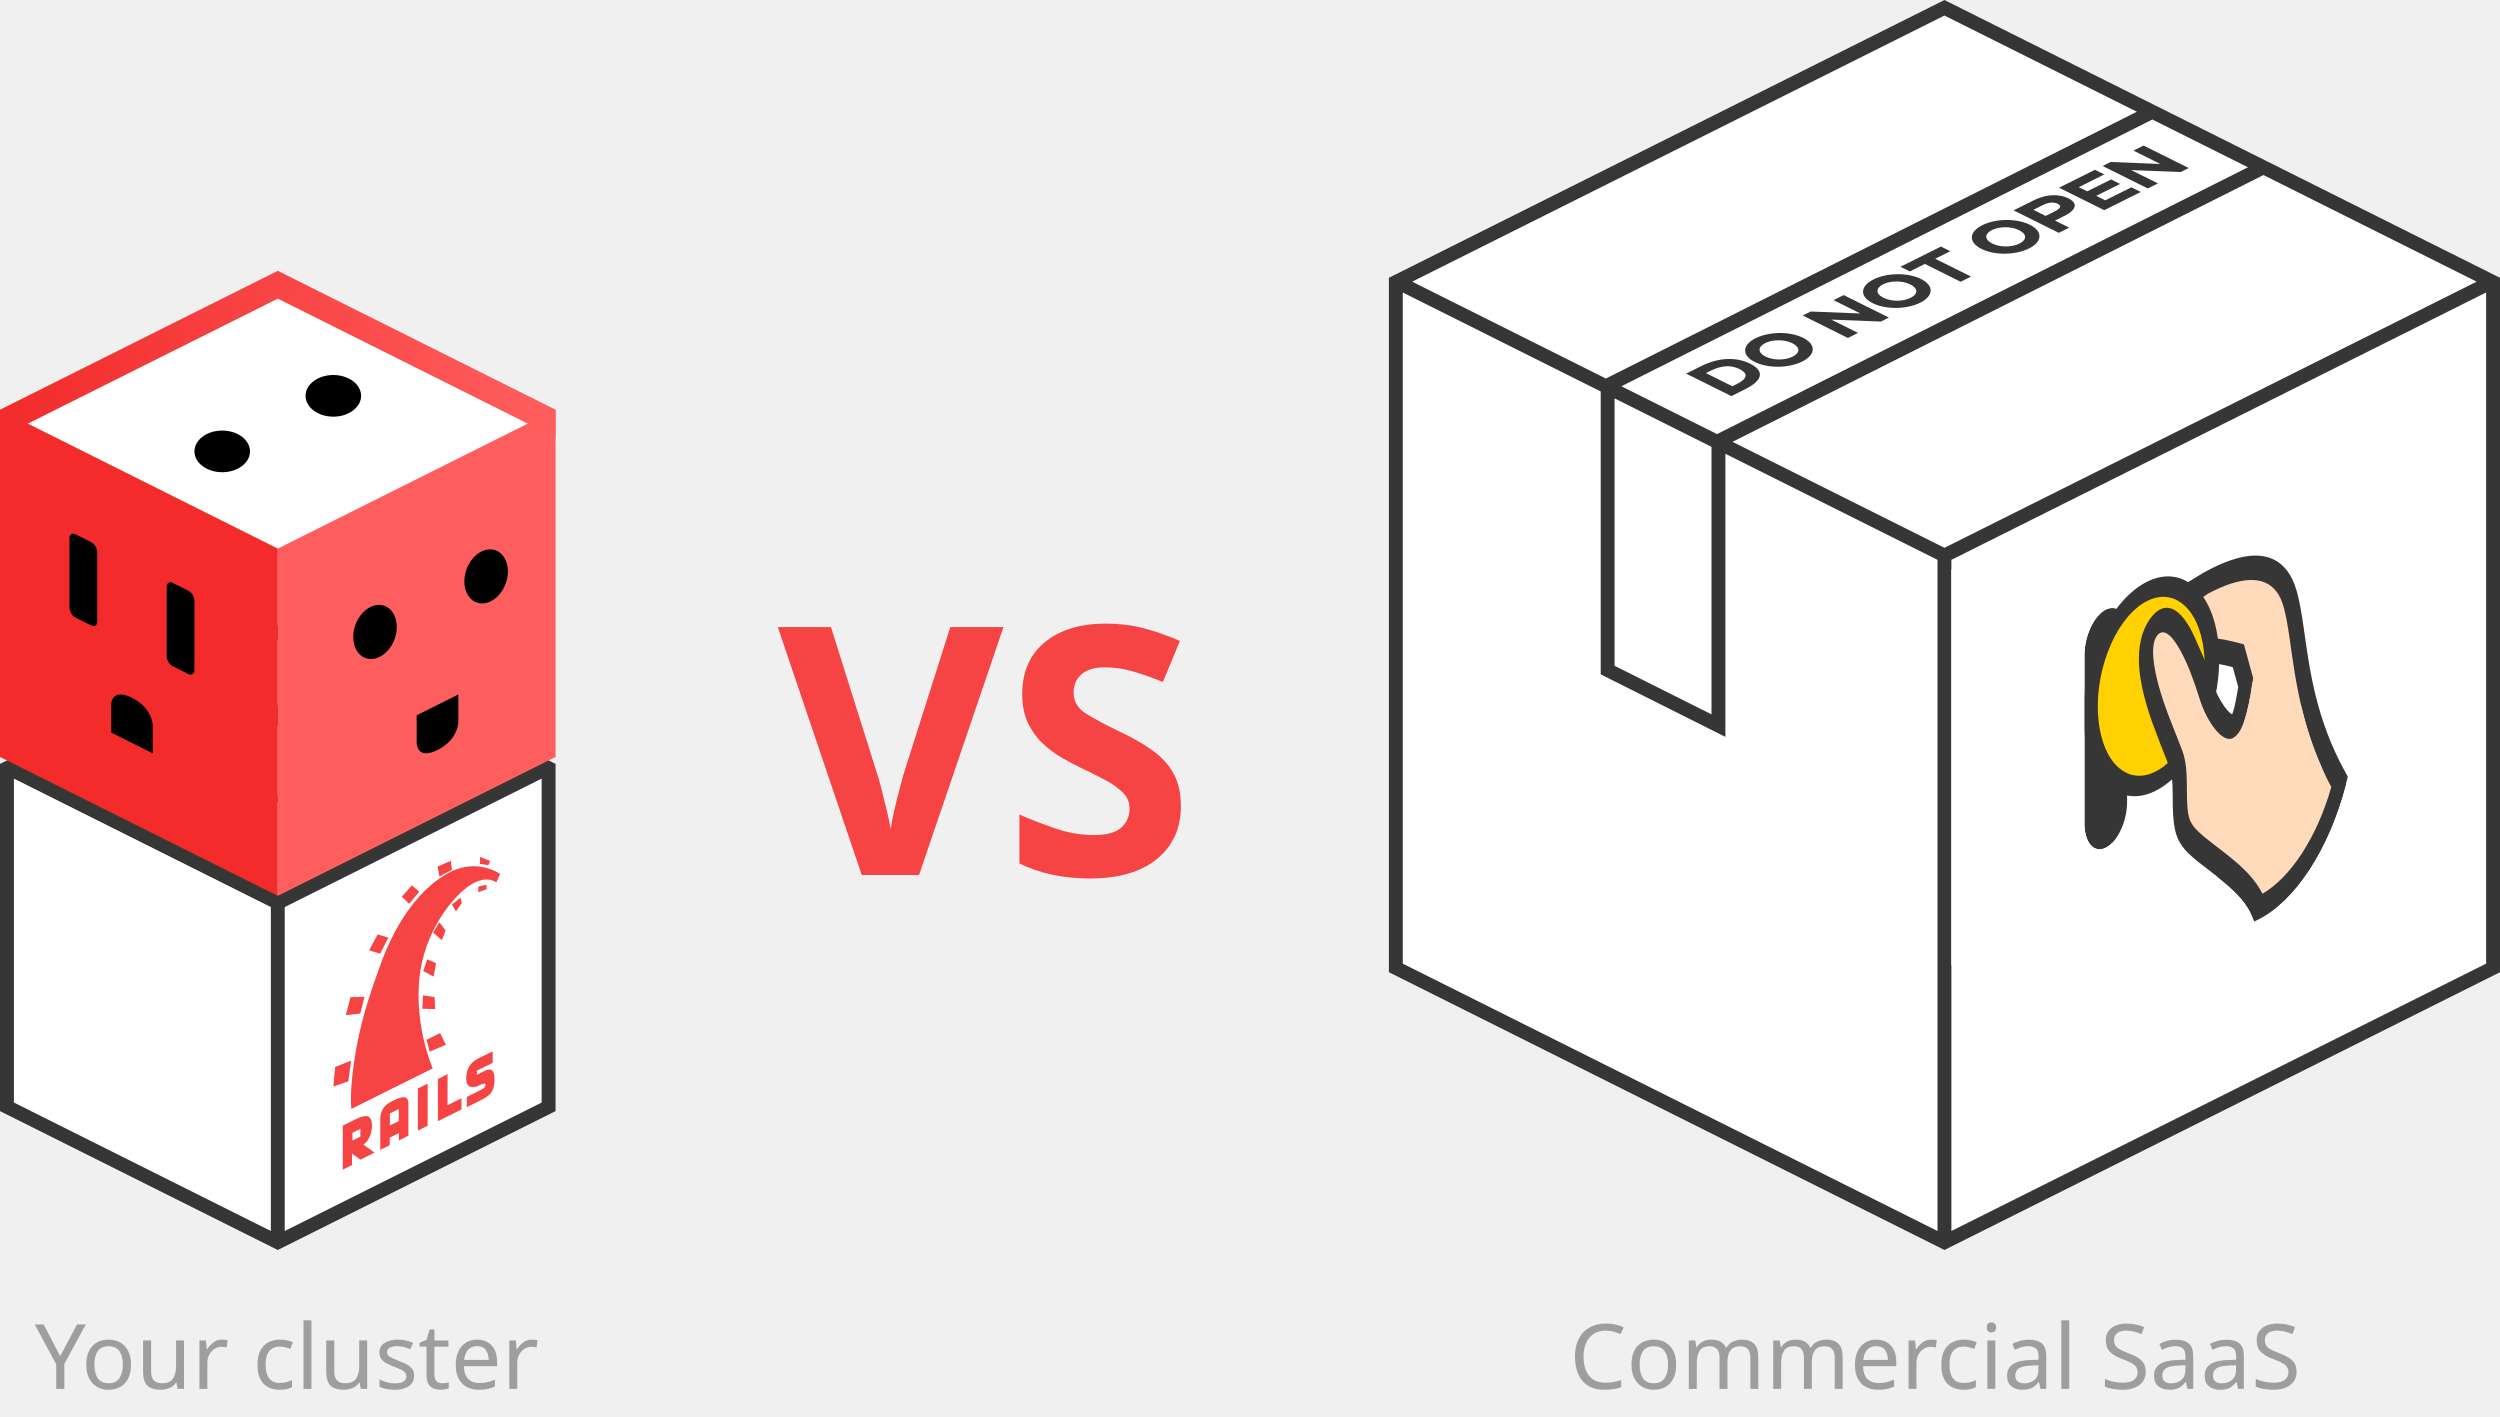
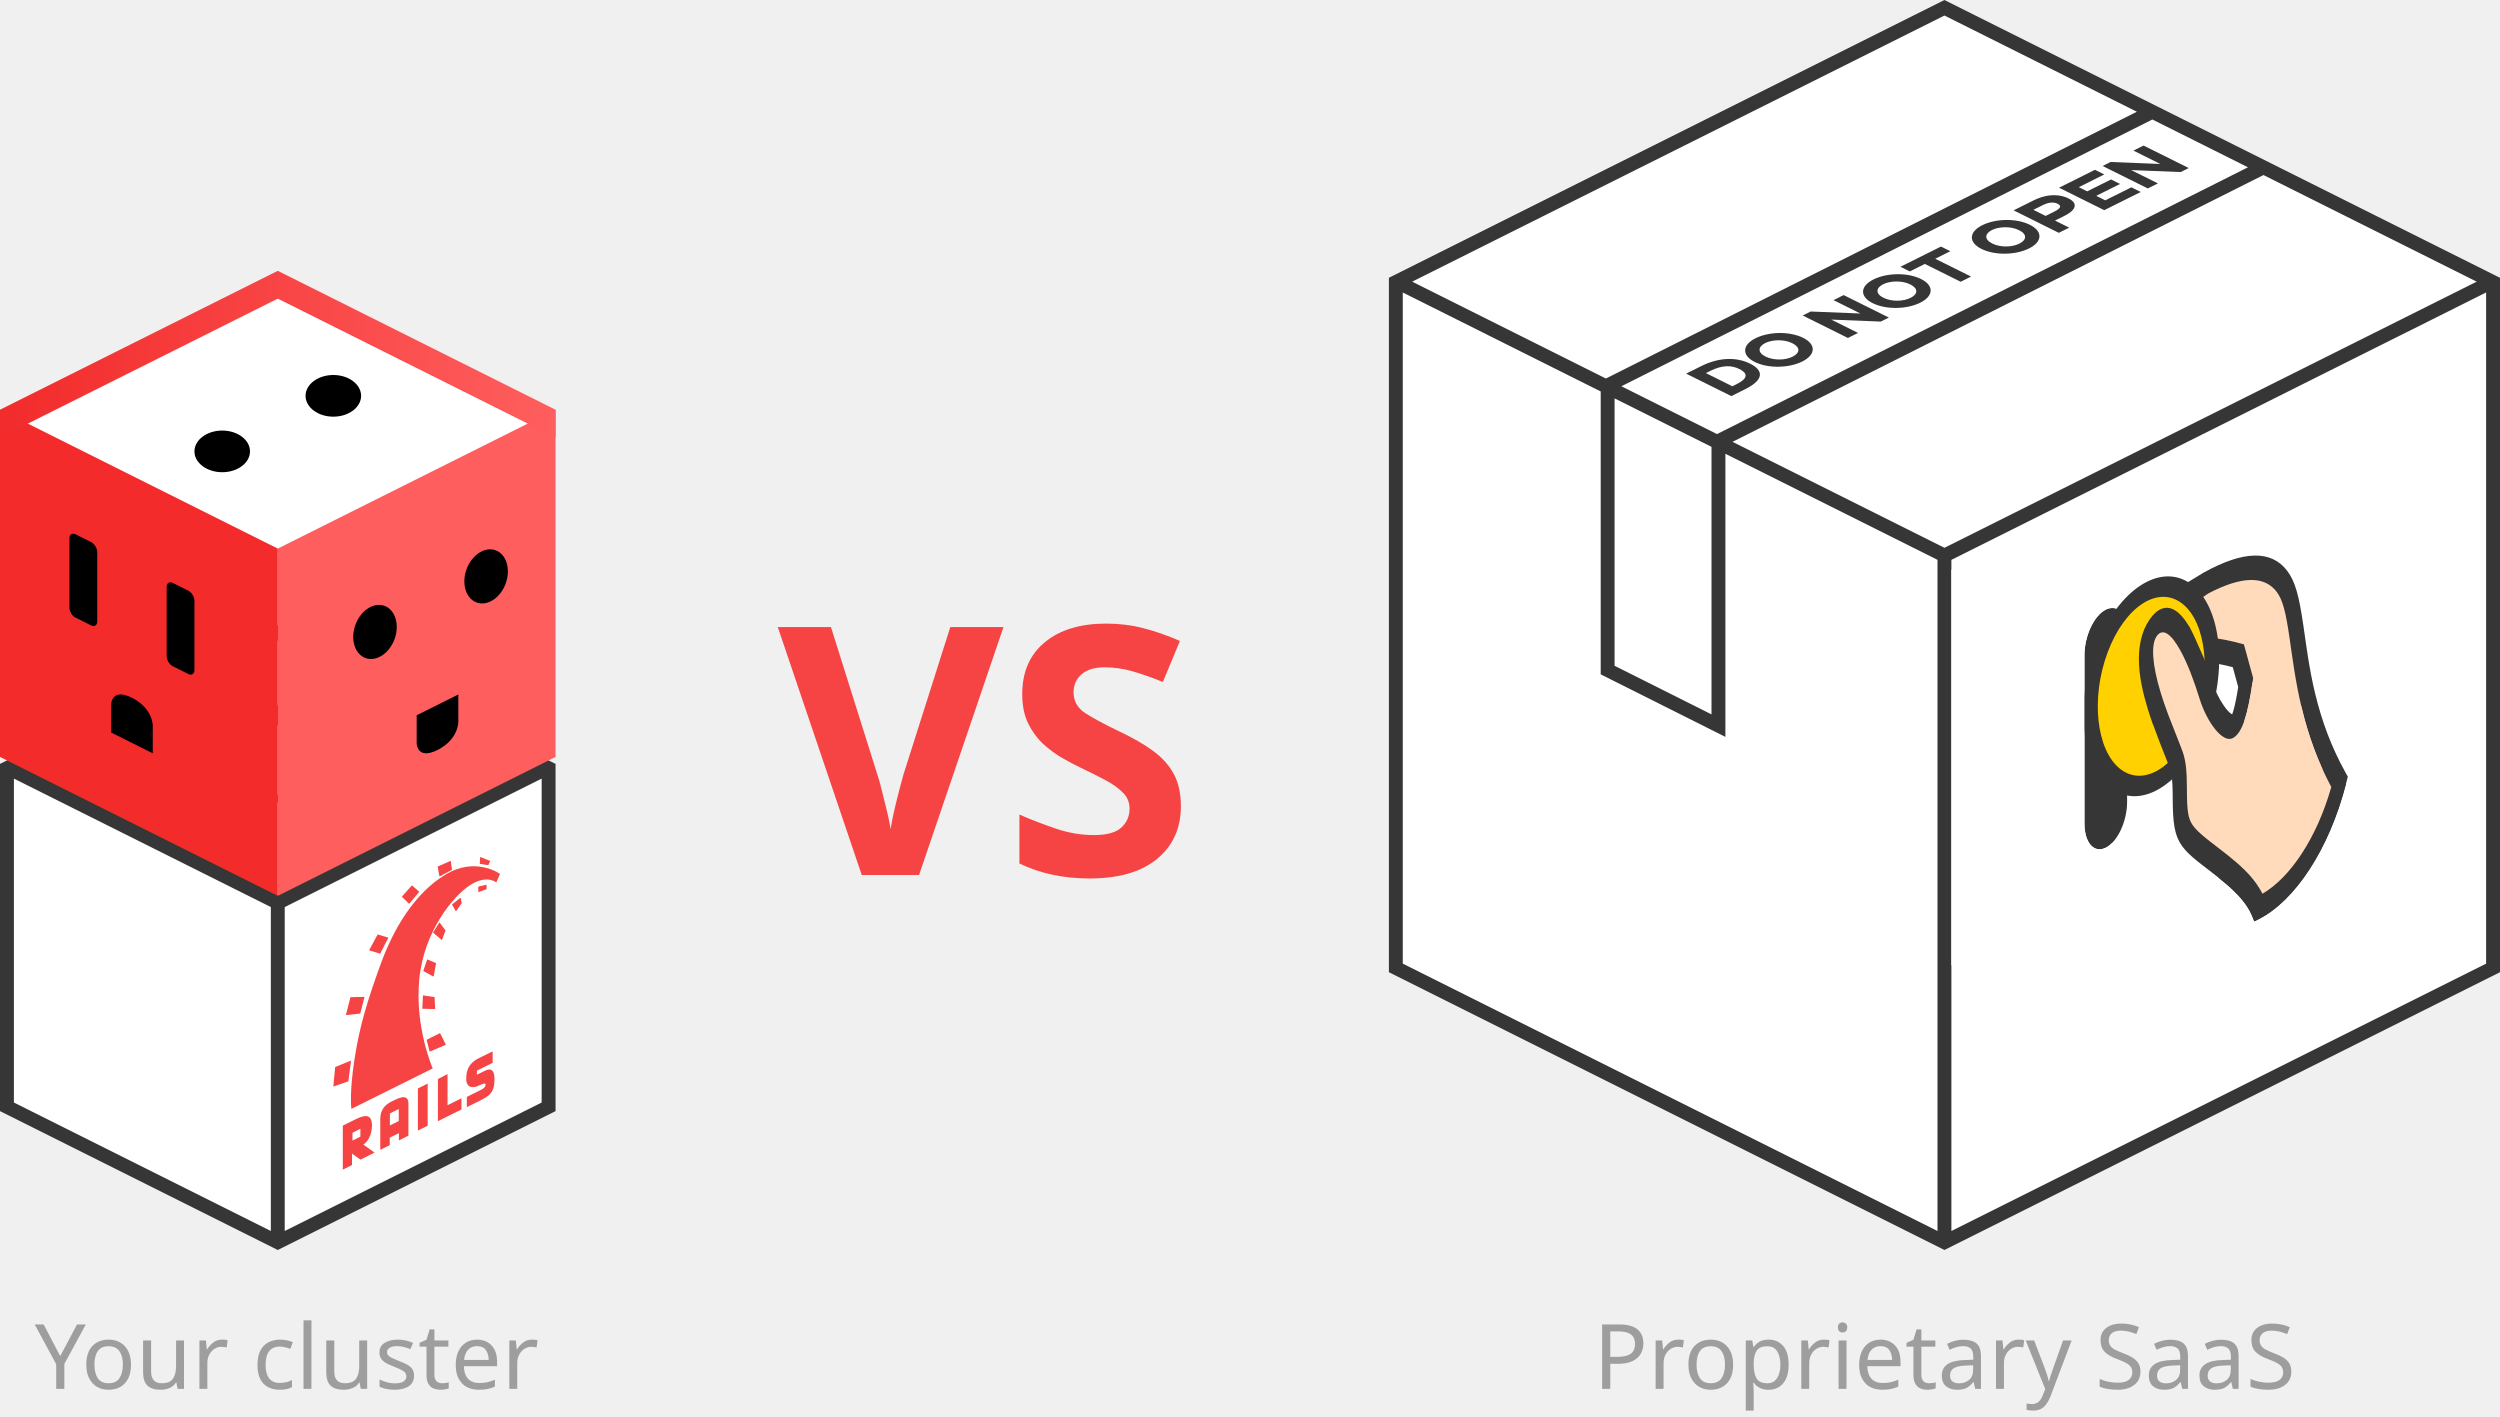
<svg xmlns="http://www.w3.org/2000/svg" class="illustration" width="360px" height="204px" version="1.1">
  <defs>
    <linearGradient x1="0%" y1="10.229%" x2="100%" y2="10.229%" id="linearGradient-1">
      <stop stop-color="#F22B2B" offset="0%" />
      <stop stop-color="#FF5E5E" offset="100%" />
    </linearGradient>
  </defs>
  <g id="Artboard" stroke="none" stroke-width="1" fill="none" fill-rule="evenodd">
    <path fill-rule="evenodd" clip-rule="evenodd" d="M78 159V112L40 131L2 112V159L40 178L78 159Z" fill="#fff" />
    <g class="sprite--rails" id="Rails" transform="translate(0.0, 90.0)">
      <path d="M78,22.118 L41,40.618 L41,87.264 L78,68.764 L78,22.118 Z M76.646,20.559 L40,2.236 L3.354,20.559 L40,38.882 L76.646,20.559 Z M2,22.118 L2,68.764 L39,87.264 L39,40.618 L2,22.118 Z M0,20 L40,0 L80,20 L80,70 L40,90 L0,70 L0,20 Z M23,20 L27,18 L41,25 L37,27 L23,20 Z M37,13 L41,11 L55,18 L51,20 L37,13 Z" id="Rectangle-9" fill="#363636" fill-rule="nonzero" />
      <path d="M49.363,72.09 L49.363,78.43 L50.69,77.769 L50.69,76.118 L51.897,76.989 L53.933,75.976 L52.318,74.812 C52.318,74.812 53.48,74.211 53.567,72.12 C53.567,70.241 52.404,70.577 51.061,71.245 L49.363,72.09 Z M50.753,73.118 L51.897,72.549 L51.897,73.678 L50.753,74.247 L50.753,73.118 Z M56.495,68.567 C55.769,68.923 54.761,69.507 54.761,71.175 L54.761,75.581 L56.123,74.903 L56.123,73.825 L57.443,73.168 L57.443,74.221 L58.812,73.539 L58.812,68.92 C58.812,67.471 57.49,68.072 56.783,68.424 C56.694,68.468 56.599,68.516 56.495,68.567 Z M56.144,70.333 L57.422,69.697 L57.422,71.434 L56.144,72.069 L56.144,70.333 Z M60.176,66.739 L61.585,66.038 L61.585,72.102 L60.176,72.804 L60.176,66.739 Z M63.061,65.384 L63.061,71.449 L66.451,69.761 L66.451,68.151 L64.448,69.148 L64.448,64.667 L63.061,65.384 Z M70.943,61.408 L70.943,63.045 L68.675,64.173 L68.675,64.764 L69.644,64.282 C70.15,64.03 71.207,63.477 71.207,65.409 C71.207,67.341 70.481,67.81 69.005,68.544 L67.222,69.431 L67.222,67.955 L69.27,66.936 C69.886,66.63 69.92,66.368 69.92,66.155 C69.92,65.942 69.605,65.999 68.964,66.318 C68.323,66.637 67.134,66.845 67.134,65.343 C67.134,63.84 67.75,62.969 68.983,62.356 C70.216,61.742 70.943,61.408 70.943,61.408 Z M50.598,69.681 L62.312,63.852 C62.312,63.852 59.714,57.953 60.374,51.024 C61.035,44.094 65.306,38.963 67.728,37.436 C70.15,35.908 71.471,37.075 71.471,37.075 L72,35.846 C72,35.846 68.521,33.284 64.117,35.959 C59.713,38.633 56.675,43.687 54.782,48.923 C52.888,54.159 51.787,57.712 51.038,62.592 C50.29,67.473 50.598,69.681 50.598,69.681 Z M48.264,63.651 L50.554,62.726 L50.158,65.714 L48,66.465 L48.264,63.651 Z M51.875,55.951 L52.492,53.551 L50.466,53.593 L49.806,56.175 L51.875,55.951 Z M54.738,47.335 L55.927,45.026 L54.385,44.559 L53.152,46.836 L54.738,47.335 Z M57.864,39.124 L58.921,40.155 L60.374,38.412 L59.317,37.489 L57.864,39.124 Z M63.017,34.789 L63.281,36.214 L65.086,35.262 L64.91,33.955 L63.017,34.789 Z M69.138,33.407 L69.094,34.395 L70.327,34.586 L70.591,33.972 L69.138,33.407 Z M68.873,37.671 L68.873,38.476 L70.062,38.045 L70.062,37.401 L68.873,37.671 Z M65.086,40.253 L65.659,41.256 L66.495,40.035 L66.319,39.263 L65.086,40.253 Z M63.28,42.815 L64.161,43.987 L63.633,45.377 L62.356,44.295 L63.28,42.815 Z M61.519,48.146 L60.947,49.826 L62.444,50.638 L62.796,48.691 L61.519,48.146 Z M60.903,53.336 L60.815,55.259 L62.664,55.304 L62.576,53.577 L60.903,53.336 Z M61.431,59.728 L61.872,61.441 L64.205,60.441 L63.369,58.764 L61.431,59.728 Z" id="Combined-Shape" fill="#F64343" />
      <text class="sprite--rails--cluster" id="Rails-on-Cluster" font-family="Stem Text" font-size="13" font-weight="normal" line-spacing="16" fill="#9E9E9E">
        <tspan x="5" y="110">Your cluster</tspan>
      </text>
    </g>
    <path fill-rule="evenodd" clip-rule="evenodd" d="M200 40L280 0L360 40V140L280 180L200 140V40Z" fill="#fff" />
    <g class="illustration__cloud" id="Cloud" transform="translate(200.0, 0.0)">
      <path d="M123.709,24.09 L109.942,17.207 L33.482,55.623 L47.25,62.507 L123.709,24.09 Z M125.942,25.207 L49.482,63.623 L80,78.882 L156.646,40.559 L125.942,25.207 Z M107.709,16.09 L80,2.236 L3.354,40.559 L31.25,54.507 L107.709,16.09 Z M48.456,65.346 L48.456,106.112 L30.5,97.109 L30.5,56.368 L2,42.118 L2,138.764 L79,177.264 L79,80.618 L48.456,65.346 Z M46.456,64.346 L32.5,57.368 L32.5,95.874 L46.456,102.872 L46.456,64.346 Z M158,42.118 L81,80.618 L81,177.264 L158,138.764 L158,42.118 Z M0,40 L80,0 L160,40 L160,140 L80,180 L0,140 L0,40 Z M49.31,57.039 L42.802,53.802 L44.948,52.732 C47.848,51.286 50.312,51.521 52.014,52.367 C53.873,53.292 54.153,54.625 51.311,56.042 L49.31,57.039 Z M46.277,53.412 L45.649,53.726 L49.46,55.622 L50.089,55.308 C51.78,54.465 51.676,53.739 50.467,53.138 C49.37,52.592 48.036,52.535 46.277,53.412 Z M52.677,52.12 C50.799,51.185 50.839,49.684 52.801,48.706 C54.734,47.742 57.712,47.683 59.646,48.645 C61.561,49.598 61.465,51.09 59.532,52.054 C57.599,53.018 54.611,53.082 52.677,52.12 Z M54.233,51.344 C55.442,51.945 57.113,51.871 58.137,51.36 C59.201,50.83 59.298,50.022 58.09,49.421 C56.881,48.82 55.181,48.908 54.195,49.399 C53.171,49.91 53.025,50.742 54.233,51.344 Z M71.995,45.729 L70.835,46.307 L63.7,46.022 L67.559,47.941 L66.099,48.669 L59.591,45.431 L60.741,44.858 L67.895,45.143 L64.027,43.219 L65.487,42.492 L71.995,45.729 Z M69.659,43.653 C67.781,42.718 67.821,41.217 69.783,40.239 C71.716,39.275 74.694,39.216 76.628,40.178 C78.543,41.131 78.447,42.623 76.514,43.587 C74.581,44.551 71.593,44.615 69.659,43.653 Z M71.215,42.877 C72.424,43.478 74.095,43.404 75.119,42.894 C76.182,42.363 76.28,41.555 75.072,40.954 C73.863,40.353 72.163,40.441 71.177,40.933 C70.153,41.443 70.007,42.276 71.215,42.877 Z M75.012,39.086 L73.664,38.415 L79.501,35.504 L80.85,36.175 L78.675,37.259 L83.835,39.826 L82.337,40.573 L77.177,38.006 L75.012,39.086 Z M85.326,35.841 C83.448,34.907 83.488,33.406 85.45,32.427 C87.383,31.464 90.361,31.405 92.295,32.367 C94.21,33.319 94.114,34.812 92.181,35.776 C90.248,36.74 87.26,36.803 85.326,35.841 Z M86.883,35.065 C88.091,35.667 89.762,35.593 90.787,35.082 C91.85,34.552 91.948,33.744 90.739,33.143 C89.53,32.541 87.831,32.63 86.845,33.121 C85.82,33.632 85.674,34.464 86.883,35.065 Z M97.966,32.781 L96.467,33.528 L89.959,30.29 L92.762,28.893 C95.063,27.746 96.804,28.044 97.873,28.576 C98.971,29.122 99.361,30.048 97.225,31.113 L95.92,31.763 L97.966,32.781 Z M94.149,29.544 L92.806,30.214 L94.572,31.093 L95.858,30.452 C96.795,29.984 96.857,29.62 96.308,29.347 C95.797,29.093 95.096,29.072 94.149,29.544 Z M103.011,30.265 L96.503,27.028 L101.674,24.45 L103.022,25.12 L99.349,26.951 L100.558,27.553 L103.989,25.842 L105.29,26.489 L101.859,28.2 L103.161,28.848 L106.921,26.973 L108.269,27.644 L103.011,30.265 Z M115.179,24.198 L114.02,24.776 L106.885,24.491 L110.743,26.41 L109.284,27.138 L102.776,23.9 L103.926,23.327 L111.08,23.612 L107.212,21.688 L108.671,20.961 L115.179,24.198 Z" id="Rectangle-9" fill="#363636" fill-rule="nonzero" />
      <g id="Hole" transform="translate(80.15846, 81.65867)">
        <path d="M23.071,6.129 C24.768,5.279 26.143,6.85 26.143,9.637 L26.143,33.825 C26.143,36.612 24.768,39.561 23.071,40.411 C21.375,41.26 20,39.69 20,36.902 L20,12.714 C20,9.927 21.375,6.979 23.071,6.129 Z" id="Path" fill="#363636" fill-rule="nonzero" />
      </g>
      <g class="sprite--cloud--palm" id="Palm" transform="translate(112, 80)">
        <path d="M9.433,22.869 C9.48,22.748 9.535,22.587 9.594,22.388 C9.825,21.607 10.065,20.446 10.302,18.931 L9.52,16.072 C8.192,15.722 6.886,15.472 5.602,15.322 C2.858,14.879 1.279,13.457 0.867,11.056 C-0.2,4.846 2.24,4.437 5.315,2.459 C11.018,-0.702 15.049,-0.847 17.361,2.206 C18.522,3.739 19.064,5.809 19.686,10.086 C19.754,10.548 19.989,12.205 20.002,12.301 C20.133,13.215 20.241,13.938 20.356,14.657 C20.651,16.503 20.966,18.14 21.353,19.757 C22.324,23.82 23.71,27.558 25.733,31.208 L26.085,31.844 L25.82,32.874 C23.391,42.336 18.428,49.763 13.226,52.369 L12.62,52.673 L12.329,51.945 C12.101,51.377 11.781,50.804 11.371,50.228 C10.481,48.977 9.261,47.805 7.475,46.386 C7.016,46.022 9.369,22.839 9.433,22.869 Z" id="Path" fill="#363636" fill-rule="nonzero" />
        <path d="M13.795,48.697 C17.831,46.346 21.638,40.621 23.706,33.335 C21.763,29.687 20.396,25.919 19.421,21.839 C19.01,20.12 18.677,18.389 18.367,16.449 C18.247,15.704 18.136,14.959 18.002,14.024 C17.988,13.921 17.754,12.272 17.688,11.819 C17.138,8.042 16.695,6.349 15.841,5.222 C14.084,2.901 10.818,2.925 6.004,5.453 C3.789,7 2.912,7.211 2.912,9.054 C2.912,10.896 3.789,11.619 6.058,11.782 C7.598,11.947 9.166,12.25 10.761,12.691 L11.126,12.792 L12.454,17.646 L12.37,18.221 C11.675,22.934 10.883,25.606 9.505,26.296 C8.008,27.046 8.271,42.734 8.742,43.109 C10.624,44.604 11.925,45.854 12.922,47.255 C13.256,47.725 13.548,48.204 13.795,48.697 Z" id="Path" fill="#FFDBBC" />
      </g>
      <g class="illustration__coin" id="Coin" transform="translate(100, 83)">
        <path d="M4.028,30.528 C-0.341,27.295 -1.306,18.092 1.873,9.973 C5.051,1.854 11.169,-2.106 15.538,1.127 C19.906,4.361 20.871,13.564 17.693,21.683 C14.514,29.802 8.396,33.762 4.028,30.528 Z" id="Oval" fill="#363636" />
        <path d="M5.324,27.737 C1.857,25.031 1.042,17.505 3.504,10.928 C5.967,4.351 10.774,1.212 14.241,3.919 C17.708,6.625 18.523,14.15 16.061,20.728 C13.599,27.305 8.792,30.443 5.324,27.737 Z" id="Oval" fill="#FFD100" />
      </g>
      <g id="Mask" transform="translate(80.15846, 81.65867)">
        <path d="M24.002,5.898 C23.708,5.892 23.396,5.966 23.071,6.129 C21.375,6.979 20,9.927 20,12.714 L20,36.902 C20,39.69 21.375,41.26 23.071,40.411 C23.396,40.248 23.708,40.009 24.002,39.709 L24.002,57.341 L0.842,57.341 L0.842,0.341 L24.002,0.341 L24.002,5.898 Z" id="Combined-Shape" fill="#fff" />
      </g>
      <g class="sprite--cloud--thumb" id="Thumb" transform="translate(108, 87)">
        <path d="M9.602,8.322 C9.992,9.38 10.292,10.285 10.639,11.392 C10.972,12.457 11.612,13.744 12.283,14.692 C12.617,15.163 12.939,15.523 13.212,15.73 C13.294,15.793 13.369,15.839 13.433,15.869 C13.465,15.788 18.927,19.123 29.82,25.874 C27.391,35.336 22.428,42.763 17.226,45.369 L16.62,45.673 L16.329,44.945 C16.101,44.377 15.781,43.804 15.371,43.228 C14.481,41.977 13.261,40.805 11.475,39.386 C11.016,39.022 9.002,37.48 8.51,37.083 C7.437,36.219 6.73,35.543 6.24,34.858 C5.115,33.285 4.885,31.603 4.867,27.846 C4.866,27.621 4.865,27.521 4.865,27.398 C4.851,25.513 4.763,24.54 4.474,23.677 C4.351,23.31 3.601,21.426 3.012,19.931 L2.047,17.346 L1.985,17.333 C1.996,17.325 2.007,17.317 2.018,17.309 C1.741,16.53 1.492,15.782 1.268,15.049 C0.563,12.743 0.132,10.676 0.025,8.783 C-0.118,6.242 0.338,3.945 1.539,2.211 C2.674,0.572 3.902,0.171 5.071,0.812 C5.839,1.233 6.584,2.094 7.322,3.324 C7.635,3.905 7.875,4.46 8.046,4.804 L9.602,8.322 Z" id="Path" fill="#363636" fill-rule="nonzero" />
        <path d="M17.795,41.697 C21.831,39.346 25.638,33.621 27.706,26.335 C25.763,22.687 24.396,18.919 23.421,14.839 C23.147,13.693 20.797,12.487 16.37,11.221 C15.675,15.934 14.883,18.606 13.505,19.296 C12.008,20.046 9.764,16.878 8.768,13.696 C7.899,10.923 7.046,8.626 5.984,6.688 C4.563,4.096 3.372,3.443 2.558,4.619 C1.733,5.811 1.894,8.672 3.145,12.764 C3.447,13.751 3.801,14.779 4.214,15.887 C4.609,16.943 6.116,20.688 6.326,21.315 C6.773,22.649 6.896,24.003 6.912,26.334 C6.913,26.462 6.913,26.565 6.915,26.794 C6.929,29.805 7.077,30.886 7.789,31.881 C8.172,32.417 8.805,33.022 9.784,33.811 C10.262,34.196 12.271,35.734 12.742,36.109 C14.624,37.604 15.925,38.854 16.922,40.255 C17.256,40.725 17.548,41.204 17.795,41.697 Z" id="Path" fill="#FFDBBC" />
      </g>
      <text id="Cloud-Text" font-family="Stem Text" font-size="13" font-weight="normal" line-spacing="14" fill="#9E9E9E">
-         <tspan x="26" y="200">Commercial SaaS</tspan>
+         <tspan x="80" y="200" text-anchor="middle">Proprietary SaaS</tspan>
      </text>
    </g>
    <g class="sprite--vs" id="VS" transform="translate(112, 126)">
      <text class="sprite--vs--text" id="VS" font-family="Stem Text" font-size="50" font-weight="bold" line-spacing="16" fill="#f64343">
        <tspan x="0" y="0">VS</tspan>
      </text>
    </g>
    <path fill-rule="evenodd" clip-rule="evenodd" d="M4 61L40 43L76 61L40 79L4 61Z" fill="#fff" />
    <g class="sprite--logo" id="Logo" transform="scale(1) translate(0.0, 39.0)">
      <g id="Final">
        <g id="Normal">
          <g id="Group">
            <polygon id="Combined-Shape" fill="#F32B2B" points="0 20 40 39.998 40 90 0 70" />
            <polygon id="Combined-Shape" fill="#FF5E5E" transform="translate(60, 55) scale(-1, 1) translate(-60, -55) " points="40 20 80 39.998 80 90 40 70" />
            <path d="M58,65 C58,65 58,67.5 61,69 C64,70.5 64,68 64,68 L64,64 L58,61 L58,65 Z M51.181,45.026 C51.936,47.102 53.811,48.325 55.368,47.759 C56.925,47.192 57.575,45.05 56.819,42.974 C56.064,40.898 54.189,39.675 52.632,40.241 C51.075,40.808 50.425,42.95 51.181,45.026 Z M67.181,53.026 C67.936,55.102 69.811,56.325 71.368,55.759 C72.925,55.192 73.575,53.05 72.819,50.974 C72.064,48.898 70.189,47.675 68.632,48.241 C67.075,48.808 66.425,50.95 67.181,53.026 Z" id="Combined-Shape" fill="#000000" transform="translate(62, 54.79101) scale(-1, 1) translate(-62, -54.79101) " />
            <path d="M24,40.502 C24,39.949 24.398,39.301 24.888,39.056 L27.112,37.944 C27.603,37.699 28,37.956 28,38.502 L28,48.498 C28,49.051 27.602,49.699 27.112,49.944 L24.888,51.056 C24.397,51.301 24,51.044 24,50.498 L24,40.502 Z M10,47.502 C10,46.949 10.398,46.301 10.888,46.056 L13.112,44.944 C13.603,44.699 14,44.956 14,45.502 L14,55.498 C14,56.051 13.602,56.699 13.112,56.944 L10.888,58.056 C10.397,58.301 10,58.044 10,57.498 L10,47.502 Z M16,65.479 C16,65.479 16,62.979 19,61.479 C22,59.979 22,62.479 22,62.479 L22,66.479 L16,69.479 L16,65.479 Z" id="Combined-Shape" fill="#000000" transform="translate(19, 53.66502) scale(-1, 1) translate(-19, -53.66502) " />
            <polygon id="Rectangle-2" fill="url(#linearGradient-1)" transform="translate(40, 12) scale(1, -1) translate(-40, -12) " points="0 0 40 19.999 80 0 80 4 39.998 24 0 4" />
            <path d="M32,29 C34.209,29 36,27.657 36,26 C36,24.343 34.209,23 32,23 C29.791,23 28,24.343 28,26 C28,27.657 29.791,29 32,29 Z M48,21 C50.209,21 52,19.657 52,18 C52,16.343 50.209,15 48,15 C45.791,15 44,16.343 44,18 C44,19.657 45.791,21 48,21 Z" id="Combined-Shape" fill="#000000" />
          </g>
        </g>
      </g>
    </g>
  </g>
</svg>
